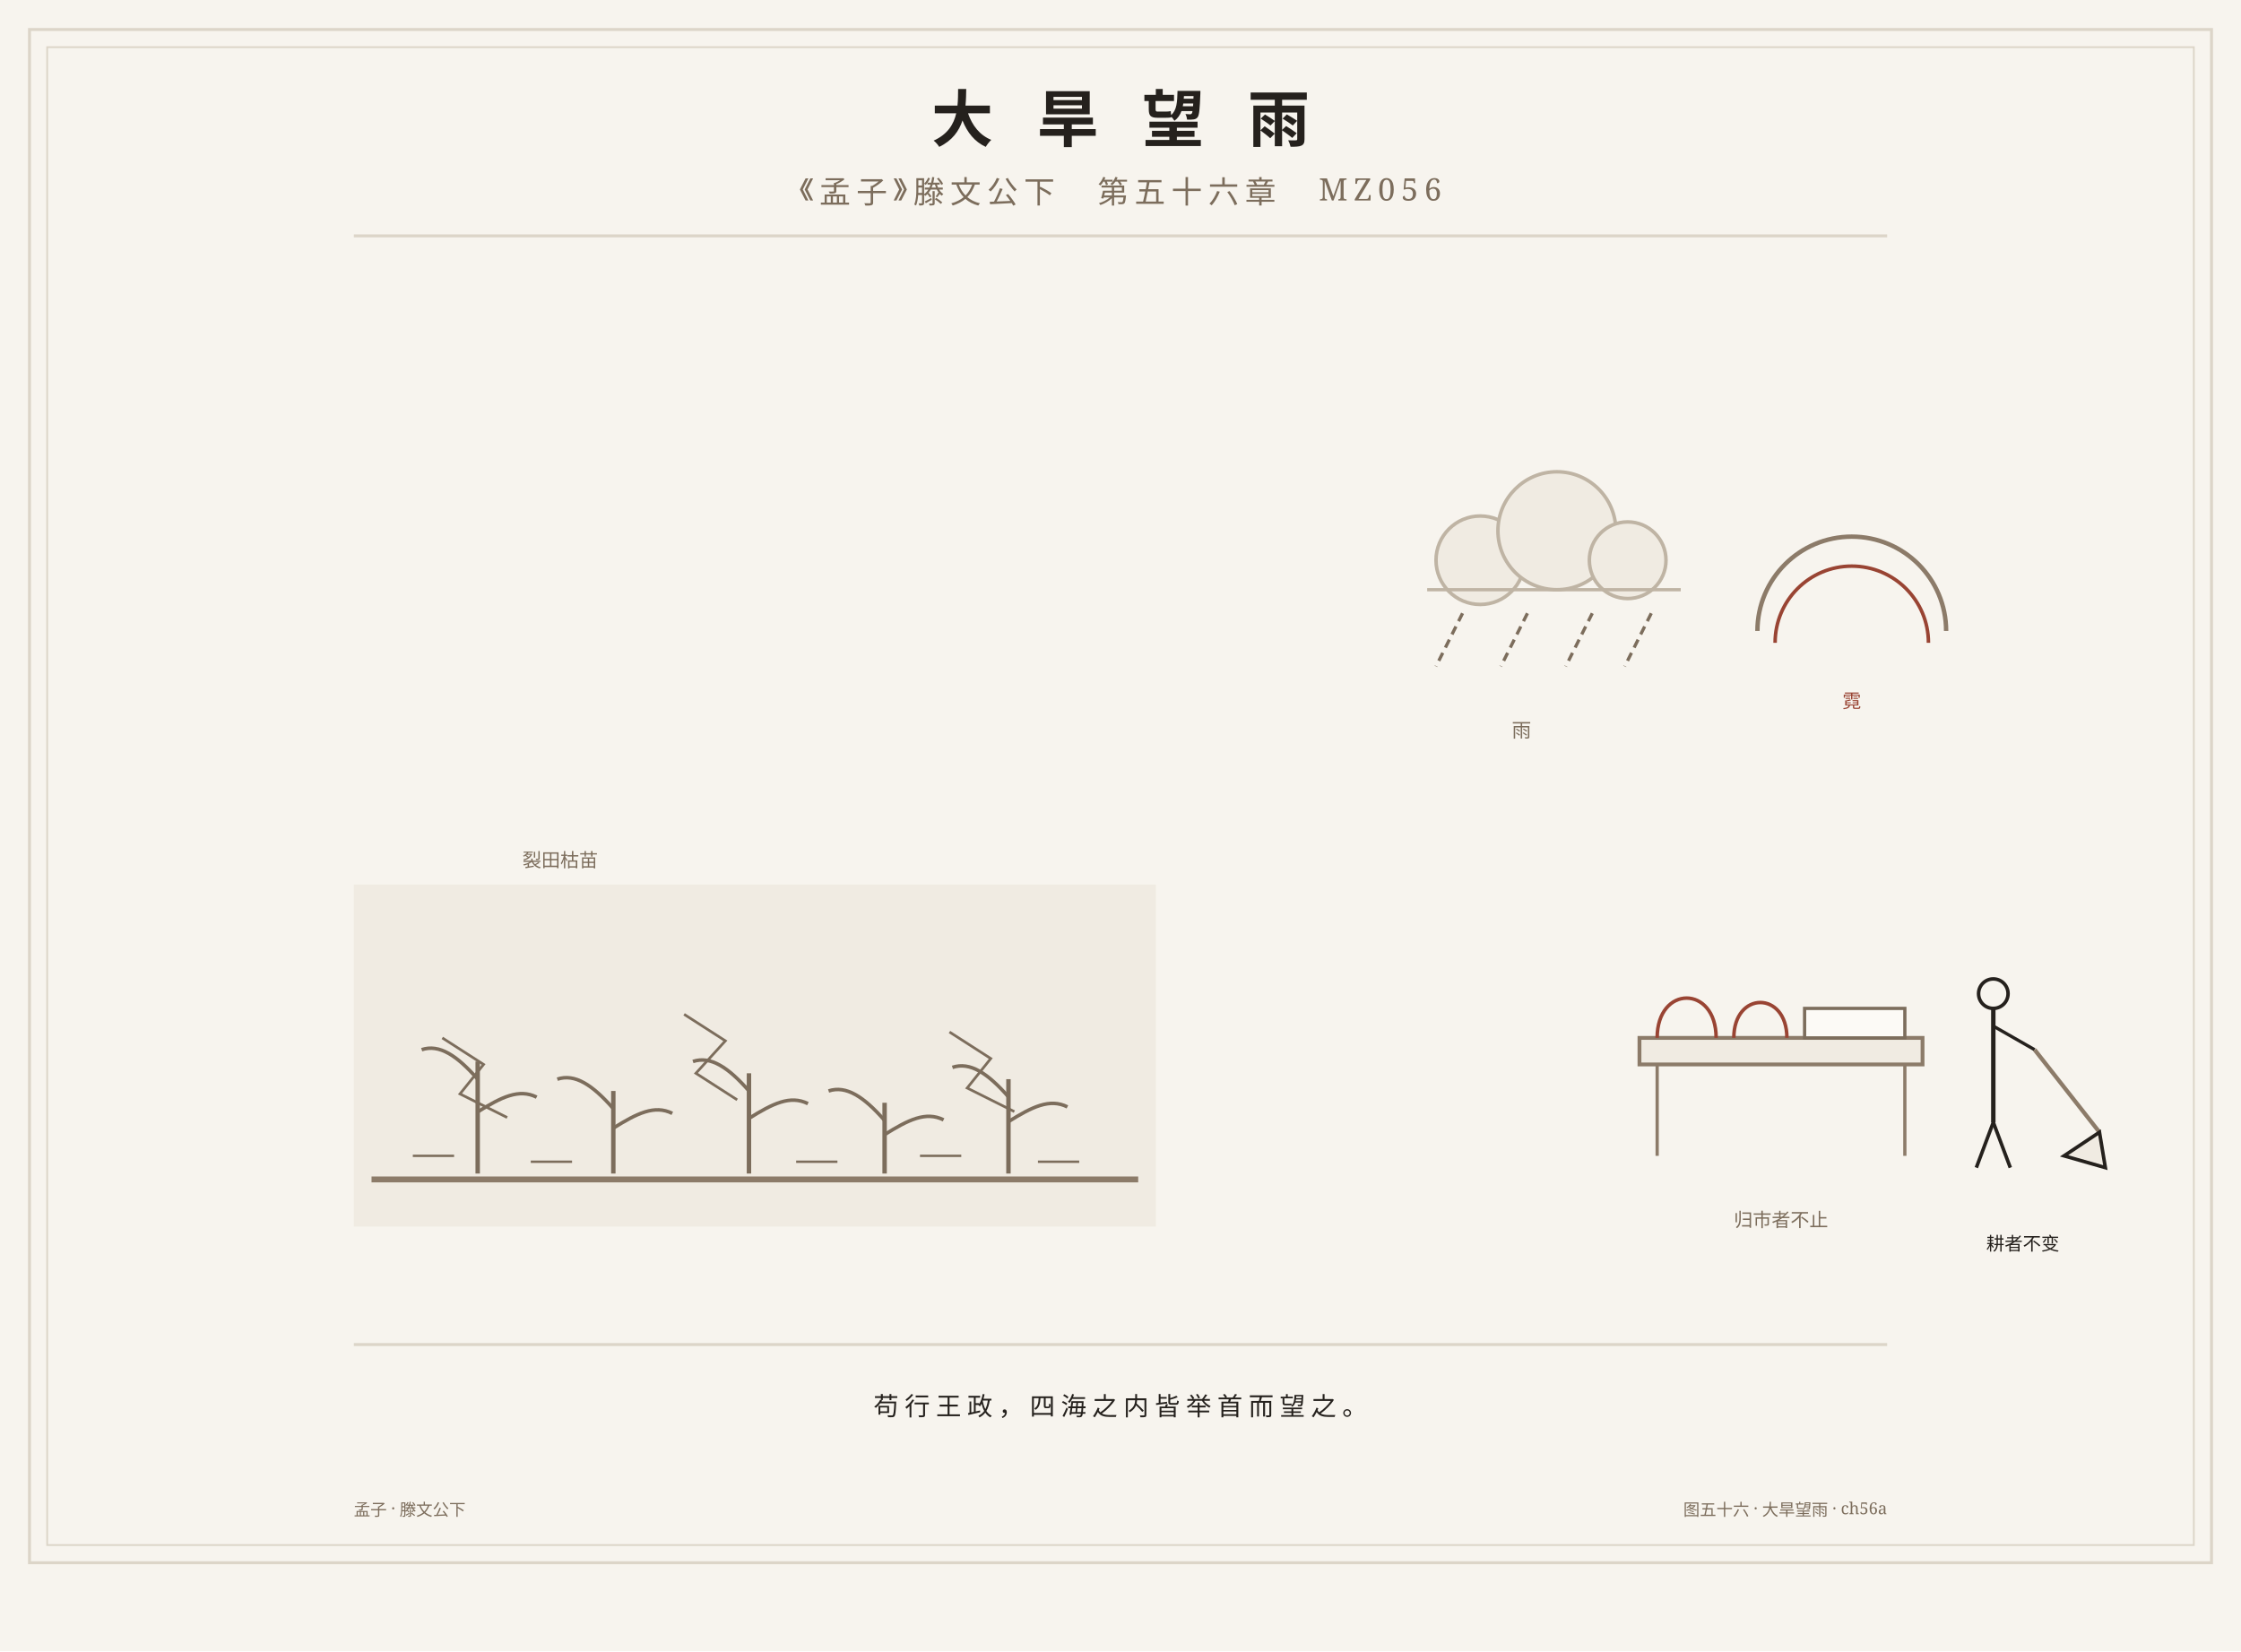
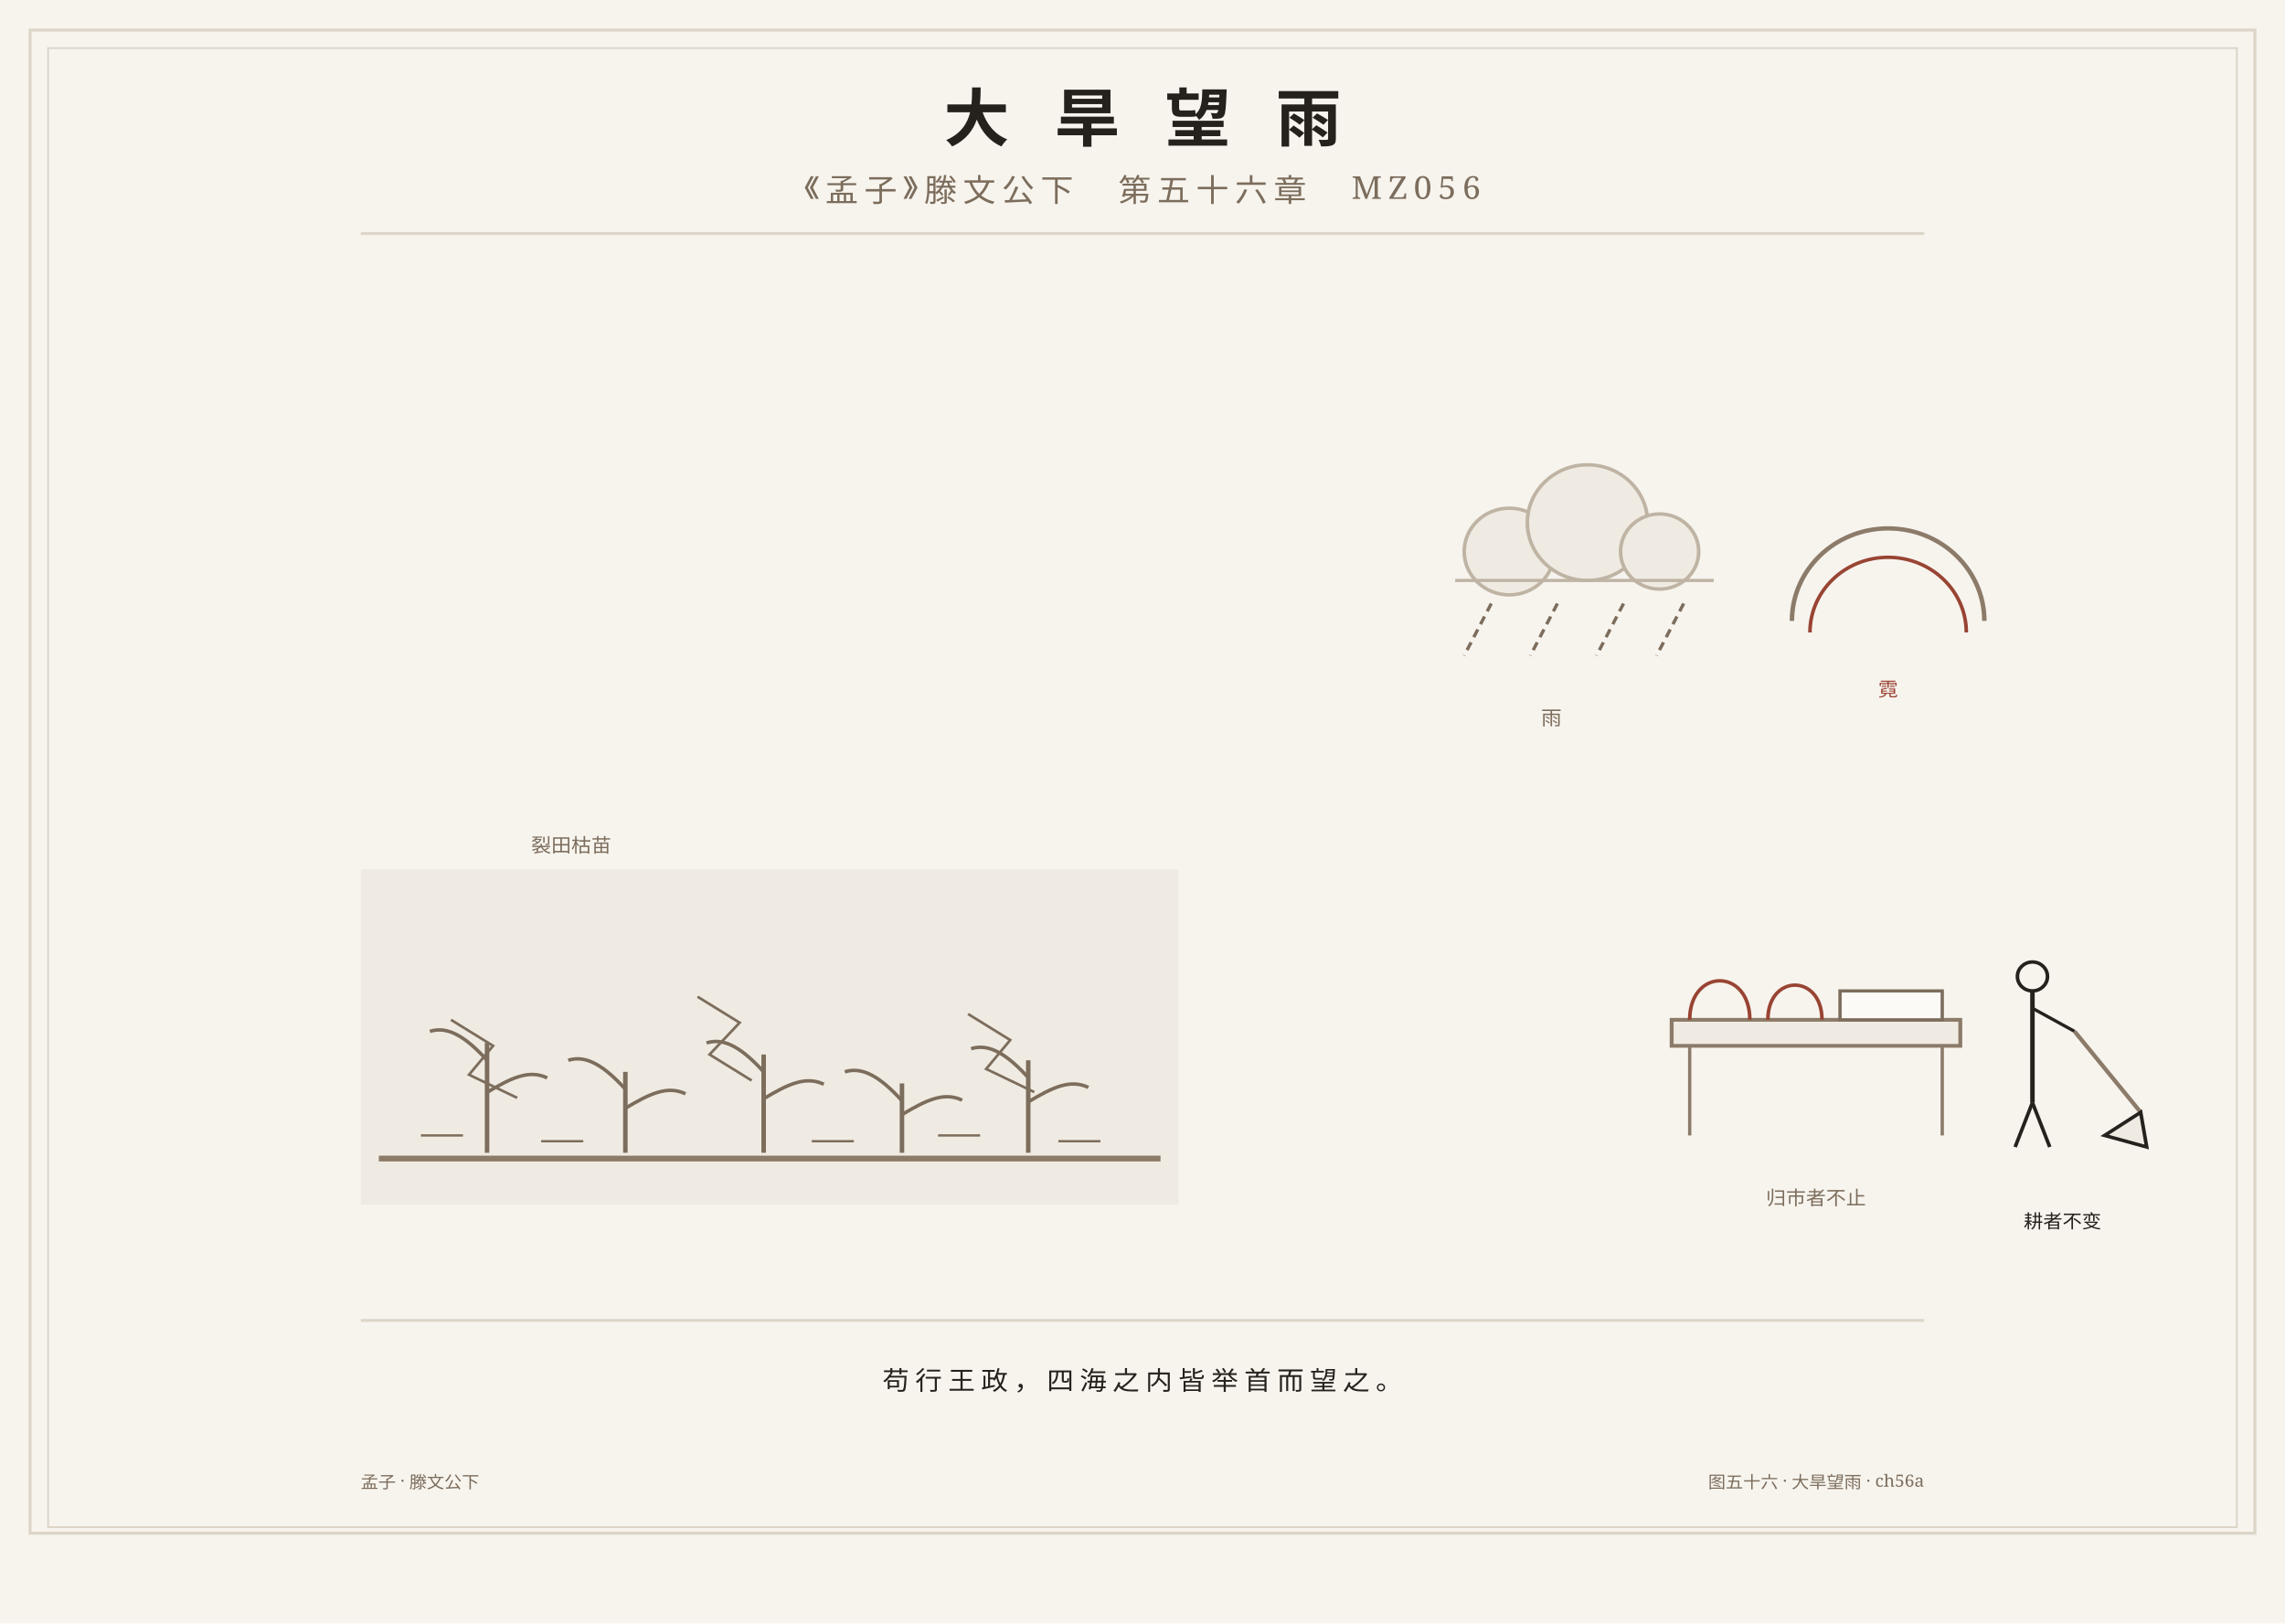
- <svg xmlns="http://www.w3.org/2000/svg" viewBox="0 0 760 560" width="760" height="560" font-family="'Noto Serif SC','Songti SC','Source Han Serif SC',serif">
-   <rect x="0" y="0" width="760" height="560" fill="#F7F4EE" />
-   <rect x="10" y="10" width="740" height="520" fill="none" stroke="#DCD5C8" stroke-width="1" />
-   <rect x="16" y="16" width="728" height="508" fill="none" stroke="#DCD5C8" stroke-width="0.6" />
-   <text x="380" y="48" text-anchor="middle" font-size="21" letter-spacing="5" fill="#25211D" font-weight="700">大 旱 望 雨</text>
-   <text x="380" y="68" text-anchor="middle" font-size="10.5" letter-spacing="2" fill="#7C6D5C" font-weight="400">《孟子》滕文公下　第五十六章　MZ056</text>
-   <line x1="120" y1="80" x2="640" y2="80" stroke="#DCD5C8" stroke-width="1" />
-   <rect x="120" y="300" width="272" height="116" fill="#F0EBE2" stroke="#8C7B69" stroke-width="0.0" />
-   <line x1="126" y1="400" x2="386" y2="400" stroke="#8C7B69" stroke-width="2" />
-   <path d="M 150,352 l 14,9 l -8,10 l 16,8" fill="none" stroke="#7C6D5C" stroke-width="0.9" />
-   <path d="M 232,344 l 14,9 l -10,11 l 14,9" fill="none" stroke="#7C6D5C" stroke-width="0.9" />
-   <path d="M 322,350 l 14,9 l -8,10 l 16,8" fill="none" stroke="#7C6D5C" stroke-width="0.9" />
-   <path d="M 162,398 L 162,360" fill="none" stroke="#7C6D5C" stroke-width="1.5" />
-   <path d="M 162,366 C 155,358 149,354 143,356" fill="none" stroke="#7C6D5C" stroke-width="1.2" />
-   <path d="M 162,377.1 C 170,372.1 176,369.1 182,372.1" fill="none" stroke="#7C6D5C" stroke-width="1.2" />
-   <path d="M 208,398 L 208,370" fill="none" stroke="#7C6D5C" stroke-width="1.5" />
-   <path d="M 208,376 C 201,368 195,364 189,366" fill="none" stroke="#7C6D5C" stroke-width="1.2" />
-   <path d="M 208,382.6 C 216,377.6 222,374.6 228,377.6" fill="none" stroke="#7C6D5C" stroke-width="1.2" />
-   <path d="M 254,398 L 254,364" fill="none" stroke="#7C6D5C" stroke-width="1.5" />
-   <path d="M 254,370 C 247,362 241,358 235,360" fill="none" stroke="#7C6D5C" stroke-width="1.2" />
-   <path d="M 254,379.3 C 262,374.3 268,371.3 274,374.3" fill="none" stroke="#7C6D5C" stroke-width="1.2" />
-   <path d="M 300,398 L 300,374" fill="none" stroke="#7C6D5C" stroke-width="1.5" />
-   <path d="M 300,380 C 293,372 287,368 281,370" fill="none" stroke="#7C6D5C" stroke-width="1.2" />
-   <path d="M 300,384.8 C 308,379.8 314,376.8 320,379.8" fill="none" stroke="#7C6D5C" stroke-width="1.2" />
-   <path d="M 342,398 L 342,366" fill="none" stroke="#7C6D5C" stroke-width="1.5" />
-   <path d="M 342,372 C 335,364 329,360 323,362" fill="none" stroke="#7C6D5C" stroke-width="1.2" />
-   <path d="M 342,380.4 C 350,375.4 356,372.4 362,375.4" fill="none" stroke="#7C6D5C" stroke-width="1.2" />
-   <line x1="140" y1="392" x2="154" y2="392" stroke="#7C6D5C" stroke-width="0.8" />
-   <line x1="180" y1="394" x2="194" y2="394" stroke="#7C6D5C" stroke-width="0.8" />
-   <line x1="270" y1="394" x2="284" y2="394" stroke="#7C6D5C" stroke-width="0.8" />
-   <line x1="312" y1="392" x2="326" y2="392" stroke="#7C6D5C" stroke-width="0.8" />
-   <line x1="352" y1="394" x2="366" y2="394" stroke="#7C6D5C" stroke-width="0.8" />
-   <text x="190" y="294" text-anchor="middle" font-size="6.4" letter-spacing="0" fill="#7C6D5C" font-weight="400">裂田枯苗</text>
-   <circle cx="502" cy="190" r="15" fill="#F0EBE2" stroke="#BFB4A4" stroke-width="1.2" />
-   <circle cx="528" cy="180" r="20" fill="#F0EBE2" stroke="#BFB4A4" stroke-width="1.2" />
-   <circle cx="552" cy="190" r="13" fill="#F0EBE2" stroke="#BFB4A4" stroke-width="1.2" />
-   <line x1="484" y1="200" x2="570" y2="200" stroke="#BFB4A4" stroke-width="1.1" />
-   <line x1="496" y1="208" x2="487" y2="226" stroke="#7C6D5C" stroke-width="1.1" stroke-dasharray="3,2" />
-   <line x1="518" y1="208" x2="509" y2="226" stroke="#7C6D5C" stroke-width="1.1" stroke-dasharray="3,2" />
-   <line x1="540" y1="208" x2="531" y2="226" stroke="#7C6D5C" stroke-width="1.1" stroke-dasharray="3,2" />
-   <line x1="560" y1="208" x2="551" y2="226" stroke="#7C6D5C" stroke-width="1.1" stroke-dasharray="3,2" />
-   <path d="M 596,214 A 32,32 0 0 1 660,214" fill="none" stroke="#8C7B69" stroke-width="1.5" />
-   <path d="M 602,218 A 26,26 0 0 1 654,218" fill="none" stroke="#994433" stroke-width="1.2" />
-   <text x="516" y="250" text-anchor="middle" font-size="6.6" letter-spacing="0" fill="#7C6D5C" font-weight="400">雨</text>
-   <text x="628" y="240" text-anchor="middle" font-size="6.4" letter-spacing="0" fill="#994433" font-weight="400">霓</text>
-   <rect x="556" y="352" width="96" height="9" fill="#F0EBE2" stroke="#8C7B69" stroke-width="1.3" />
-   <line x1="562" y1="361" x2="562" y2="392" stroke="#8C7B69" stroke-width="1.1" />
-   <line x1="646" y1="361" x2="646" y2="392" stroke="#8C7B69" stroke-width="1.1" />
-   <path d="M 562,352 C 562,334 582,334 582,352" fill="none" stroke="#994433" stroke-width="1.2" />
-   <path d="M 588,352 C 588,336 606,336 606,352" fill="none" stroke="#994433" stroke-width="1.2" />
-   <rect x="612" y="342" width="34" height="10" fill="#FCFAF6" stroke="#7C6D5C" stroke-width="1.1" />
-   <text x="604" y="416" text-anchor="middle" font-size="6.4" letter-spacing="0" fill="#7C6D5C" font-weight="400">归市者不止</text>
-   <circle cx="676" cy="337" r="5" fill="none" stroke="#25211D" stroke-width="1.2" />
-   <line x1="676" y1="342" x2="676" y2="380.64" stroke="#25211D" stroke-width="1.5" />
-   <line x1="676" y1="380.64" x2="670.24" y2="396" stroke="#25211D" stroke-width="1.2" />
-   <line x1="676" y1="380.64" x2="681.76" y2="396" stroke="#25211D" stroke-width="1.2" />
-   <line x1="676" y1="348" x2="690" y2="356" stroke="#25211D" stroke-width="1.1" />
-   <line x1="690" y1="356" x2="712" y2="384" stroke="#8C7B69" stroke-width="1.4" />
-   <path d="M 712,384 L 700,392 L 714,396 Z" fill="#F0EBE2" stroke="#25211D" stroke-width="1.2" />
-   <text x="686" y="424" text-anchor="middle" font-size="6.2" letter-spacing="0" fill="#25211D" font-weight="400">耕者不变</text>
-   <line x1="120" y1="456" x2="640" y2="456" stroke="#DCD5C8" stroke-width="1" />
-   <text x="380" y="480" text-anchor="middle" font-size="8.6" letter-spacing="2" fill="#25211D" font-weight="400">苟行王政，四海之内皆举首而望之。</text>
-   <text x="120" y="514" font-size="5.6" fill="#7C6D5C">孟子 · 滕文公下</text>
-   <text x="640" y="514" text-anchor="end" font-size="5.6" fill="#7C6D5C">图五十六 · 大旱望雨 · ch56a</text>
+ <svg xmlns="http://www.w3.org/2000/svg" viewBox="0 0 760 540" width="760" height="540" font-family="'Noto Serif SC','Songti SC','Source Han Serif SC',serif">
+   <rect x="0" y="0" width="760" height="540" fill="#F7F4EE" />
+   <rect x="10" y="10" width="740" height="500" fill="none" stroke="#DCD5C8" stroke-width="1" />
+   <rect x="16" y="16" width="728" height="492" fill="none" stroke="#DCD5C8" stroke-width="0.6" />
+   <g transform="translate(0,0.769) scale(1,0.961538)">
+     <text x="380" y="48" text-anchor="middle" font-size="21.84" letter-spacing="5" fill="#25211D" font-weight="700">大 旱 望 雨</text>
+     <text x="380" y="68" text-anchor="middle" font-size="10.92" letter-spacing="2" fill="#7C6D5C" font-weight="400">《孟子》滕文公下　第五十六章　MZ056</text>
+     <line x1="120" y1="80" x2="640" y2="80" stroke="#DCD5C8" stroke-width="1" />
+     <rect x="120" y="300" width="272" height="116" fill="#F0EBE2" stroke="#8C7B69" stroke-width="0.0" />
+     <line x1="126" y1="400" x2="386" y2="400" stroke="#8C7B69" stroke-width="2" />
+     <path d="M 150,352 l 14,9 l -8,10 l 16,8" fill="none" stroke="#7C6D5C" stroke-width="0.9" />
+     <path d="M 232,344 l 14,9 l -10,11 l 14,9" fill="none" stroke="#7C6D5C" stroke-width="0.9" />
+     <path d="M 322,350 l 14,9 l -8,10 l 16,8" fill="none" stroke="#7C6D5C" stroke-width="0.9" />
+     <path d="M 162,398 L 162,360" fill="none" stroke="#7C6D5C" stroke-width="1.5" />
+     <path d="M 162,366 C 155,358 149,354 143,356" fill="none" stroke="#7C6D5C" stroke-width="1.2" />
+     <path d="M 162,377.1 C 170,372.1 176,369.1 182,372.1" fill="none" stroke="#7C6D5C" stroke-width="1.2" />
+     <path d="M 208,398 L 208,370" fill="none" stroke="#7C6D5C" stroke-width="1.5" />
+     <path d="M 208,376 C 201,368 195,364 189,366" fill="none" stroke="#7C6D5C" stroke-width="1.2" />
+     <path d="M 208,382.6 C 216,377.6 222,374.6 228,377.6" fill="none" stroke="#7C6D5C" stroke-width="1.2" />
+     <path d="M 254,398 L 254,364" fill="none" stroke="#7C6D5C" stroke-width="1.5" />
+     <path d="M 254,370 C 247,362 241,358 235,360" fill="none" stroke="#7C6D5C" stroke-width="1.2" />
+     <path d="M 254,379.3 C 262,374.3 268,371.3 274,374.3" fill="none" stroke="#7C6D5C" stroke-width="1.2" />
+     <path d="M 300,398 L 300,374" fill="none" stroke="#7C6D5C" stroke-width="1.5" />
+     <path d="M 300,380 C 293,372 287,368 281,370" fill="none" stroke="#7C6D5C" stroke-width="1.2" />
+     <path d="M 300,384.8 C 308,379.8 314,376.8 320,379.8" fill="none" stroke="#7C6D5C" stroke-width="1.2" />
+     <path d="M 342,398 L 342,366" fill="none" stroke="#7C6D5C" stroke-width="1.5" />
+     <path d="M 342,372 C 335,364 329,360 323,362" fill="none" stroke="#7C6D5C" stroke-width="1.2" />
+     <path d="M 342,380.4 C 350,375.4 356,372.4 362,375.4" fill="none" stroke="#7C6D5C" stroke-width="1.2" />
+     <line x1="140" y1="392" x2="154" y2="392" stroke="#7C6D5C" stroke-width="0.8" />
+     <line x1="180" y1="394" x2="194" y2="394" stroke="#7C6D5C" stroke-width="0.8" />
+     <line x1="270" y1="394" x2="284" y2="394" stroke="#7C6D5C" stroke-width="0.8" />
+     <line x1="312" y1="392" x2="326" y2="392" stroke="#7C6D5C" stroke-width="0.8" />
+     <line x1="352" y1="394" x2="366" y2="394" stroke="#7C6D5C" stroke-width="0.8" />
+     <text x="190" y="294" text-anchor="middle" font-size="6.66" letter-spacing="0" fill="#7C6D5C" font-weight="400">裂田枯苗</text>
+     <circle cx="502" cy="190" r="15" fill="#F0EBE2" stroke="#BFB4A4" stroke-width="1.2" />
+     <circle cx="528" cy="180" r="20" fill="#F0EBE2" stroke="#BFB4A4" stroke-width="1.2" />
+     <circle cx="552" cy="190" r="13" fill="#F0EBE2" stroke="#BFB4A4" stroke-width="1.2" />
+     <line x1="484" y1="200" x2="570" y2="200" stroke="#BFB4A4" stroke-width="1.1" />
+     <line x1="496" y1="208" x2="487" y2="226" stroke="#7C6D5C" stroke-width="1.1" stroke-dasharray="3,2" />
+     <line x1="518" y1="208" x2="509" y2="226" stroke="#7C6D5C" stroke-width="1.1" stroke-dasharray="3,2" />
+     <line x1="540" y1="208" x2="531" y2="226" stroke="#7C6D5C" stroke-width="1.1" stroke-dasharray="3,2" />
+     <line x1="560" y1="208" x2="551" y2="226" stroke="#7C6D5C" stroke-width="1.1" stroke-dasharray="3,2" />
+     <path d="M 596,214 A 32,32 0 0 1 660,214" fill="none" stroke="#8C7B69" stroke-width="1.5" />
+     <path d="M 602,218 A 26,26 0 0 1 654,218" fill="none" stroke="#994433" stroke-width="1.2" />
+     <text x="516" y="250" text-anchor="middle" font-size="6.86" letter-spacing="0" fill="#7C6D5C" font-weight="400">雨</text>
+     <text x="628" y="240" text-anchor="middle" font-size="6.66" letter-spacing="0" fill="#994433" font-weight="400">霓</text>
+     <rect x="556" y="352" width="96" height="9" fill="#F0EBE2" stroke="#8C7B69" stroke-width="1.3" />
+     <line x1="562" y1="361" x2="562" y2="392" stroke="#8C7B69" stroke-width="1.1" />
+     <line x1="646" y1="361" x2="646" y2="392" stroke="#8C7B69" stroke-width="1.1" />
+     <path d="M 562,352 C 562,334 582,334 582,352" fill="none" stroke="#994433" stroke-width="1.2" />
+     <path d="M 588,352 C 588,336 606,336 606,352" fill="none" stroke="#994433" stroke-width="1.2" />
+     <rect x="612" y="342" width="34" height="10" fill="#FCFAF6" stroke="#7C6D5C" stroke-width="1.1" />
+     <text x="604" y="416" text-anchor="middle" font-size="6.66" letter-spacing="0" fill="#7C6D5C" font-weight="400">归市者不止</text>
+     <circle cx="676" cy="337" r="5" fill="none" stroke="#25211D" stroke-width="1.2" />
+     <line x1="676" y1="342" x2="676" y2="380.64" stroke="#25211D" stroke-width="1.5" />
+     <line x1="676" y1="380.64" x2="670.24" y2="396" stroke="#25211D" stroke-width="1.2" />
+     <line x1="676" y1="380.64" x2="681.76" y2="396" stroke="#25211D" stroke-width="1.2" />
+     <line x1="676" y1="348" x2="690" y2="356" stroke="#25211D" stroke-width="1.1" />
+     <line x1="690" y1="356" x2="712" y2="384" stroke="#8C7B69" stroke-width="1.4" />
+     <path d="M 712,384 L 700,392 L 714,396 Z" fill="#F0EBE2" stroke="#25211D" stroke-width="1.2" />
+     <text x="686" y="424" text-anchor="middle" font-size="6.45" letter-spacing="0" fill="#25211D" font-weight="400">耕者不变</text>
+     <line x1="120" y1="456" x2="640" y2="456" stroke="#DCD5C8" stroke-width="1" />
+     <text x="380" y="480" text-anchor="middle" font-size="8.94" letter-spacing="2" fill="#25211D" font-weight="400">苟行王政，四海之内皆举首而望之。</text>
+     <text x="120" y="514" font-size="5.82" fill="#7C6D5C">孟子 · 滕文公下</text>
+     <text x="640" y="514" text-anchor="end" font-size="5.82" fill="#7C6D5C">图五十六 · 大旱望雨 · ch56a</text>
+   </g>
</svg>
